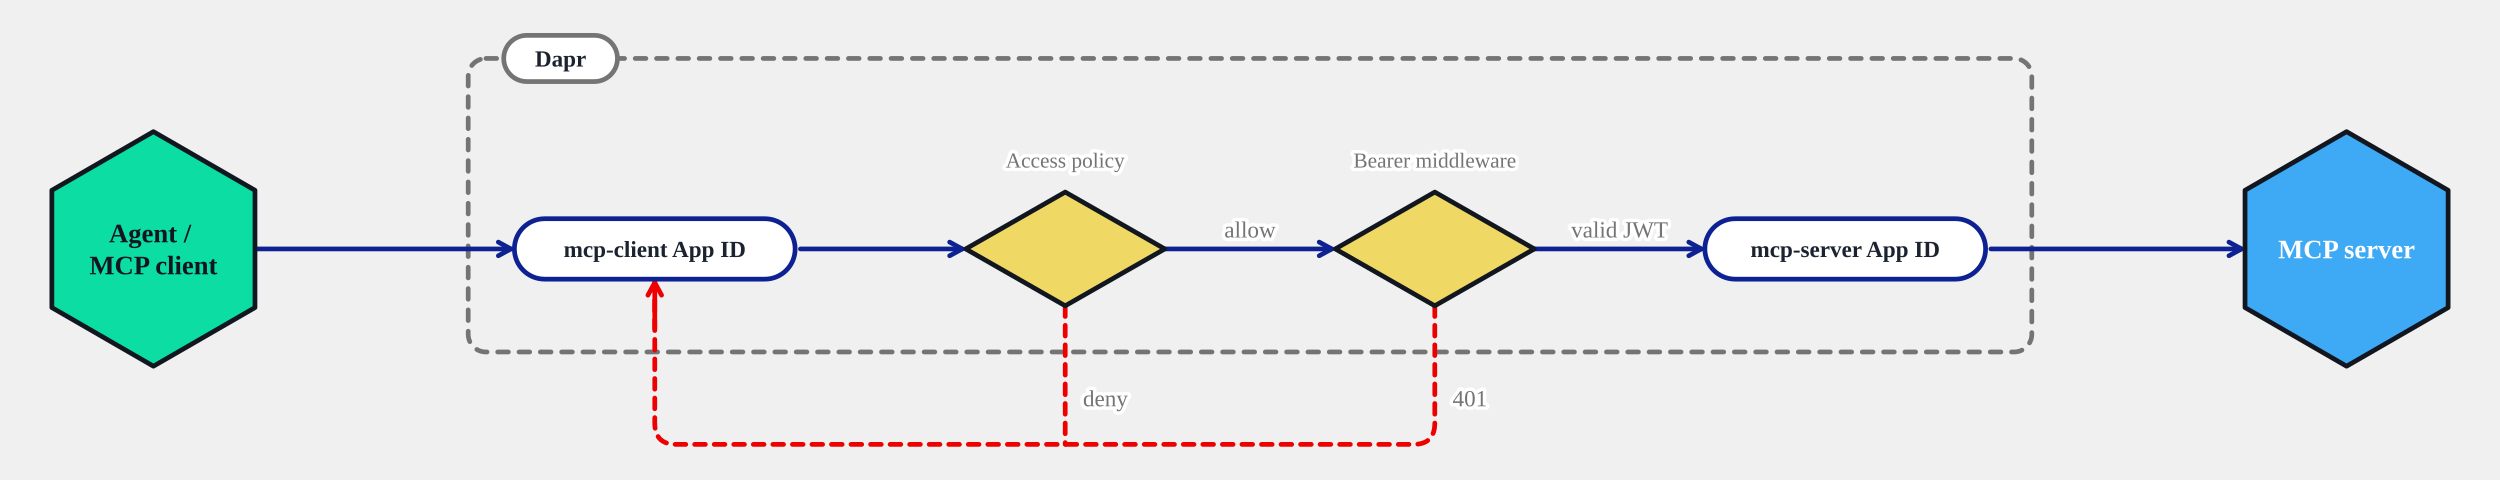
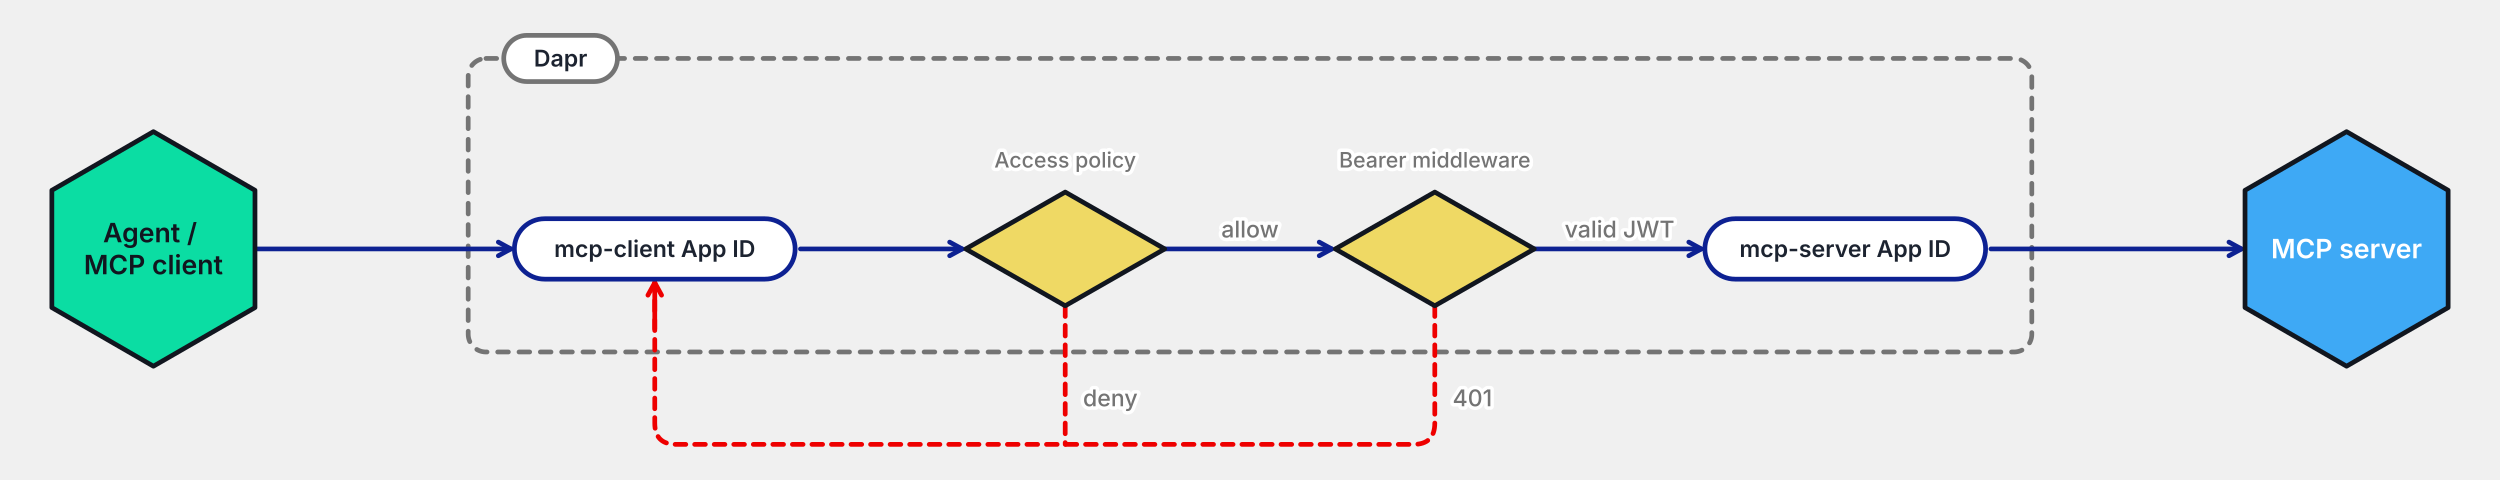
- <svg xmlns="http://www.w3.org/2000/svg" viewBox="-0.18 -6.9 1407 270" role="img" aria-labelledby="mcp-service-invocation-title mcp-service-invocation-desc">
+ <svg xmlns="http://www.w3.org/2000/svg" font-family="Inter, &quot;Segoe UI&quot;, Roboto, Helvetica, Arial, sans-serif" viewBox="-0.18 -6.9 1407 270" role="img" aria-labelledby="mcp-service-invocation-title mcp-service-invocation-desc">
  <g class="d-region">
    <rect class="d-panel" x="263.32" y="26" width="880" height="165.2" rx="10" fill="none" stroke="#747474" stroke-width="2.66" stroke-linejoin="round" stroke-linecap="round" stroke-dasharray="6 6" />
    <g class="d-pill">
      <rect x="283.32" y="13" width="64" height="26" rx="13" fill="#ffffff" stroke="#747474" stroke-width="2.66" stroke-linejoin="round" stroke-linecap="round" />
      <text x="315.32" y="30.55" text-anchor="middle" font-size="13" font-weight="600" fill="#1c2330">Dapr</text>
    </g>
  </g>
  <g class="d-arrow">
    <line x1="143.32" y1="133.2" x2="287.32" y2="133.2" stroke="#0D2192" stroke-width="2.66" stroke-linecap="round" stroke-linejoin="round" fill="none" />
    <polyline points="280.29,137.04 287.32,133.2 280.29,129.36" stroke="#0D2192" stroke-width="2.66" stroke-linecap="round" stroke-linejoin="round" fill="none" />
  </g>
  <g class="d-arrow">
    <line x1="450.32" y1="133.2" x2="541.32" y2="133.2" stroke="#0D2192" stroke-width="2.66" stroke-linecap="round" stroke-linejoin="round" fill="none" />
    <polyline points="534.29,137.04 541.32,133.2 534.29,129.36" stroke="#0D2192" stroke-width="2.66" stroke-linecap="round" stroke-linejoin="round" fill="none" />
  </g>
  <g>
    <text x="599.32" y="87.4" text-anchor="middle" font-size="12" font-weight="500" fill="#ffffff" stroke="#ffffff" stroke-width="4" stroke-linejoin="round" aria-hidden="true">Access policy</text>
    <text x="599.32" y="87.4" text-anchor="middle" font-size="12" font-weight="500" fill="#747474">Access policy</text>
  </g>
  <g class="d-arrow">
    <line x1="655.32" y1="133.2" x2="749.32" y2="133.2" stroke="#0D2192" stroke-width="2.66" stroke-linecap="round" stroke-linejoin="round" fill="none" />
    <polyline points="742.29,137.04 749.32,133.2 742.29,129.36" stroke="#0D2192" stroke-width="2.66" stroke-linecap="round" stroke-linejoin="round" fill="none" />
  </g>
  <g>
    <text x="703.32" y="126.75" text-anchor="middle" font-size="13" font-weight="500" fill="#ffffff" stroke="#ffffff" stroke-width="4" stroke-linejoin="round" aria-hidden="true">allow</text>
    <text x="703.32" y="126.75" text-anchor="middle" font-size="13" font-weight="500" fill="#747474">allow</text>
  </g>
  <g>
    <text x="807.32" y="87.4" text-anchor="middle" font-size="12" font-weight="500" fill="#ffffff" stroke="#ffffff" stroke-width="4" stroke-linejoin="round" aria-hidden="true">Bearer middleware</text>
    <text x="807.32" y="87.4" text-anchor="middle" font-size="12" font-weight="500" fill="#747474">Bearer middleware</text>
  </g>
  <g class="d-arrow">
    <line x1="863.32" y1="133.2" x2="957.32" y2="133.2" stroke="#0D2192" stroke-width="2.66" stroke-linecap="round" stroke-linejoin="round" fill="none" />
    <polyline points="950.29,137.04 957.32,133.2 950.29,129.36" stroke="#0D2192" stroke-width="2.66" stroke-linecap="round" stroke-linejoin="round" fill="none" />
  </g>
  <g>
    <text x="911.32" y="126.75" text-anchor="middle" font-size="13" font-weight="500" fill="#ffffff" stroke="#ffffff" stroke-width="4" stroke-linejoin="round" aria-hidden="true">valid JWT</text>
    <text x="911.32" y="126.75" text-anchor="middle" font-size="13" font-weight="500" fill="#747474">valid JWT</text>
  </g>
  <g class="d-arrow">
    <line x1="1120.32" y1="133.2" x2="1261.32" y2="133.2" stroke="#0D2192" stroke-width="2.66" stroke-linecap="round" stroke-linejoin="round" fill="none" />
    <polyline points="1254.29,137.04 1261.32,133.2 1254.29,129.36" stroke="#0D2192" stroke-width="2.66" stroke-linecap="round" stroke-linejoin="round" fill="none" />
  </g>
  <g class="d-elbow-arrow">
    <path class="d-run" d="M807.32,165.2 L807.32,231.2 Q807.32,243.2 795.32,243.2 L380.32,243.2 Q368.32,243.2 368.32,231.2 L368.32,152.2" fill="none" stroke="#EE0000" stroke-width="2.66" stroke-linecap="round" stroke-dasharray="6 5" />
    <g class="d-arrow">
      <line x1="368.32" y1="178.2" x2="368.32" y2="152.2" stroke="#EE0000" stroke-width="2.66" stroke-linecap="round" stroke-linejoin="round" fill="none" />
      <polyline points="372.15,159.22 368.32,152.2 364.48,159.22" stroke="#EE0000" stroke-width="2.66" stroke-linecap="round" stroke-linejoin="round" fill="none" />
    </g>
  </g>
  <g>
    <text x="817.32" y="221.75" text-anchor="start" font-size="13" font-weight="500" fill="#ffffff" stroke="#ffffff" stroke-width="4" stroke-linejoin="round" aria-hidden="true">401</text>
    <text x="817.32" y="221.75" text-anchor="start" font-size="13" font-weight="500" fill="#747474">401</text>
  </g>
  <g class="d-elbow-arrow">
    <path class="d-run" d="M599.32,165.2 L599.32,243.2" fill="none" stroke="#EE0000" stroke-width="2.66" stroke-linecap="round" stroke-dasharray="6 5" />
  </g>
  <g>
    <text x="609.32" y="221.75" text-anchor="start" font-size="13" font-weight="500" fill="#ffffff" stroke="#ffffff" stroke-width="4" stroke-linejoin="round" aria-hidden="true">deny</text>
    <text x="609.32" y="221.75" text-anchor="start" font-size="13" font-weight="500" fill="#747474">deny</text>
  </g>
  <g class="d-hex d-hex-solid">
    <polygon points="86.16,67.2 143.32,100.2 143.32,166.2 86.16,199.2 29,166.2 29,100.2" fill="#0bdda3" stroke="#11161f" stroke-width="2.66" stroke-linejoin="round" stroke-linecap="round" />
    <text x="86.16" y="129.45" text-anchor="middle" font-size="15" font-weight="600" fill="#11161f">
      <tspan x="86.16">Agent /</tspan>
      <tspan x="86.16" dy="18">MCP client</tspan>
    </text>
  </g>
  <g class="d-pill">
    <rect x="289.32" y="116.2" width="158" height="34" rx="17" fill="#ffffff" stroke="#0D2192" stroke-width="2.66" stroke-linejoin="round" stroke-linecap="round" />
    <text x="368.32" y="137.75" text-anchor="middle" font-size="13" font-weight="600" fill="#1c2330">mcp-client App ID</text>
  </g>
  <g class="d-decision">
    <polygon points="599.32,101.2 655.32,133.2 599.32,165.2 543.32,133.2" fill="#efca08" fill-opacity="0.6" stroke="#11161f" stroke-width="2.66" stroke-linejoin="round" stroke-linecap="round" />
  </g>
  <g class="d-decision">
    <polygon points="807.32,101.2 863.32,133.2 807.32,165.2 751.32,133.2" fill="#efca08" fill-opacity="0.6" stroke="#11161f" stroke-width="2.66" stroke-linejoin="round" stroke-linecap="round" />
  </g>
  <g class="d-pill">
    <rect x="959.32" y="116.2" width="158" height="34" rx="17" fill="#ffffff" stroke="#0D2192" stroke-width="2.66" stroke-linejoin="round" stroke-linecap="round" />
    <text x="1038.32" y="137.75" text-anchor="middle" font-size="13" font-weight="600" fill="#1c2330">mcp-server App ID</text>
  </g>
  <g class="d-hex d-hex-solid">
    <polygon points="1320.47,67.2 1377.63,100.2 1377.63,166.2 1320.47,199.2 1263.32,166.2 1263.32,100.2" fill="#3ea9f5" stroke="#11161f" stroke-width="2.66" stroke-linejoin="round" stroke-linecap="round" />
    <text x="1320.47" y="138.45" text-anchor="middle" font-size="15" font-weight="600" fill="#ffffff">MCP server</text>
  </g>
</svg>
